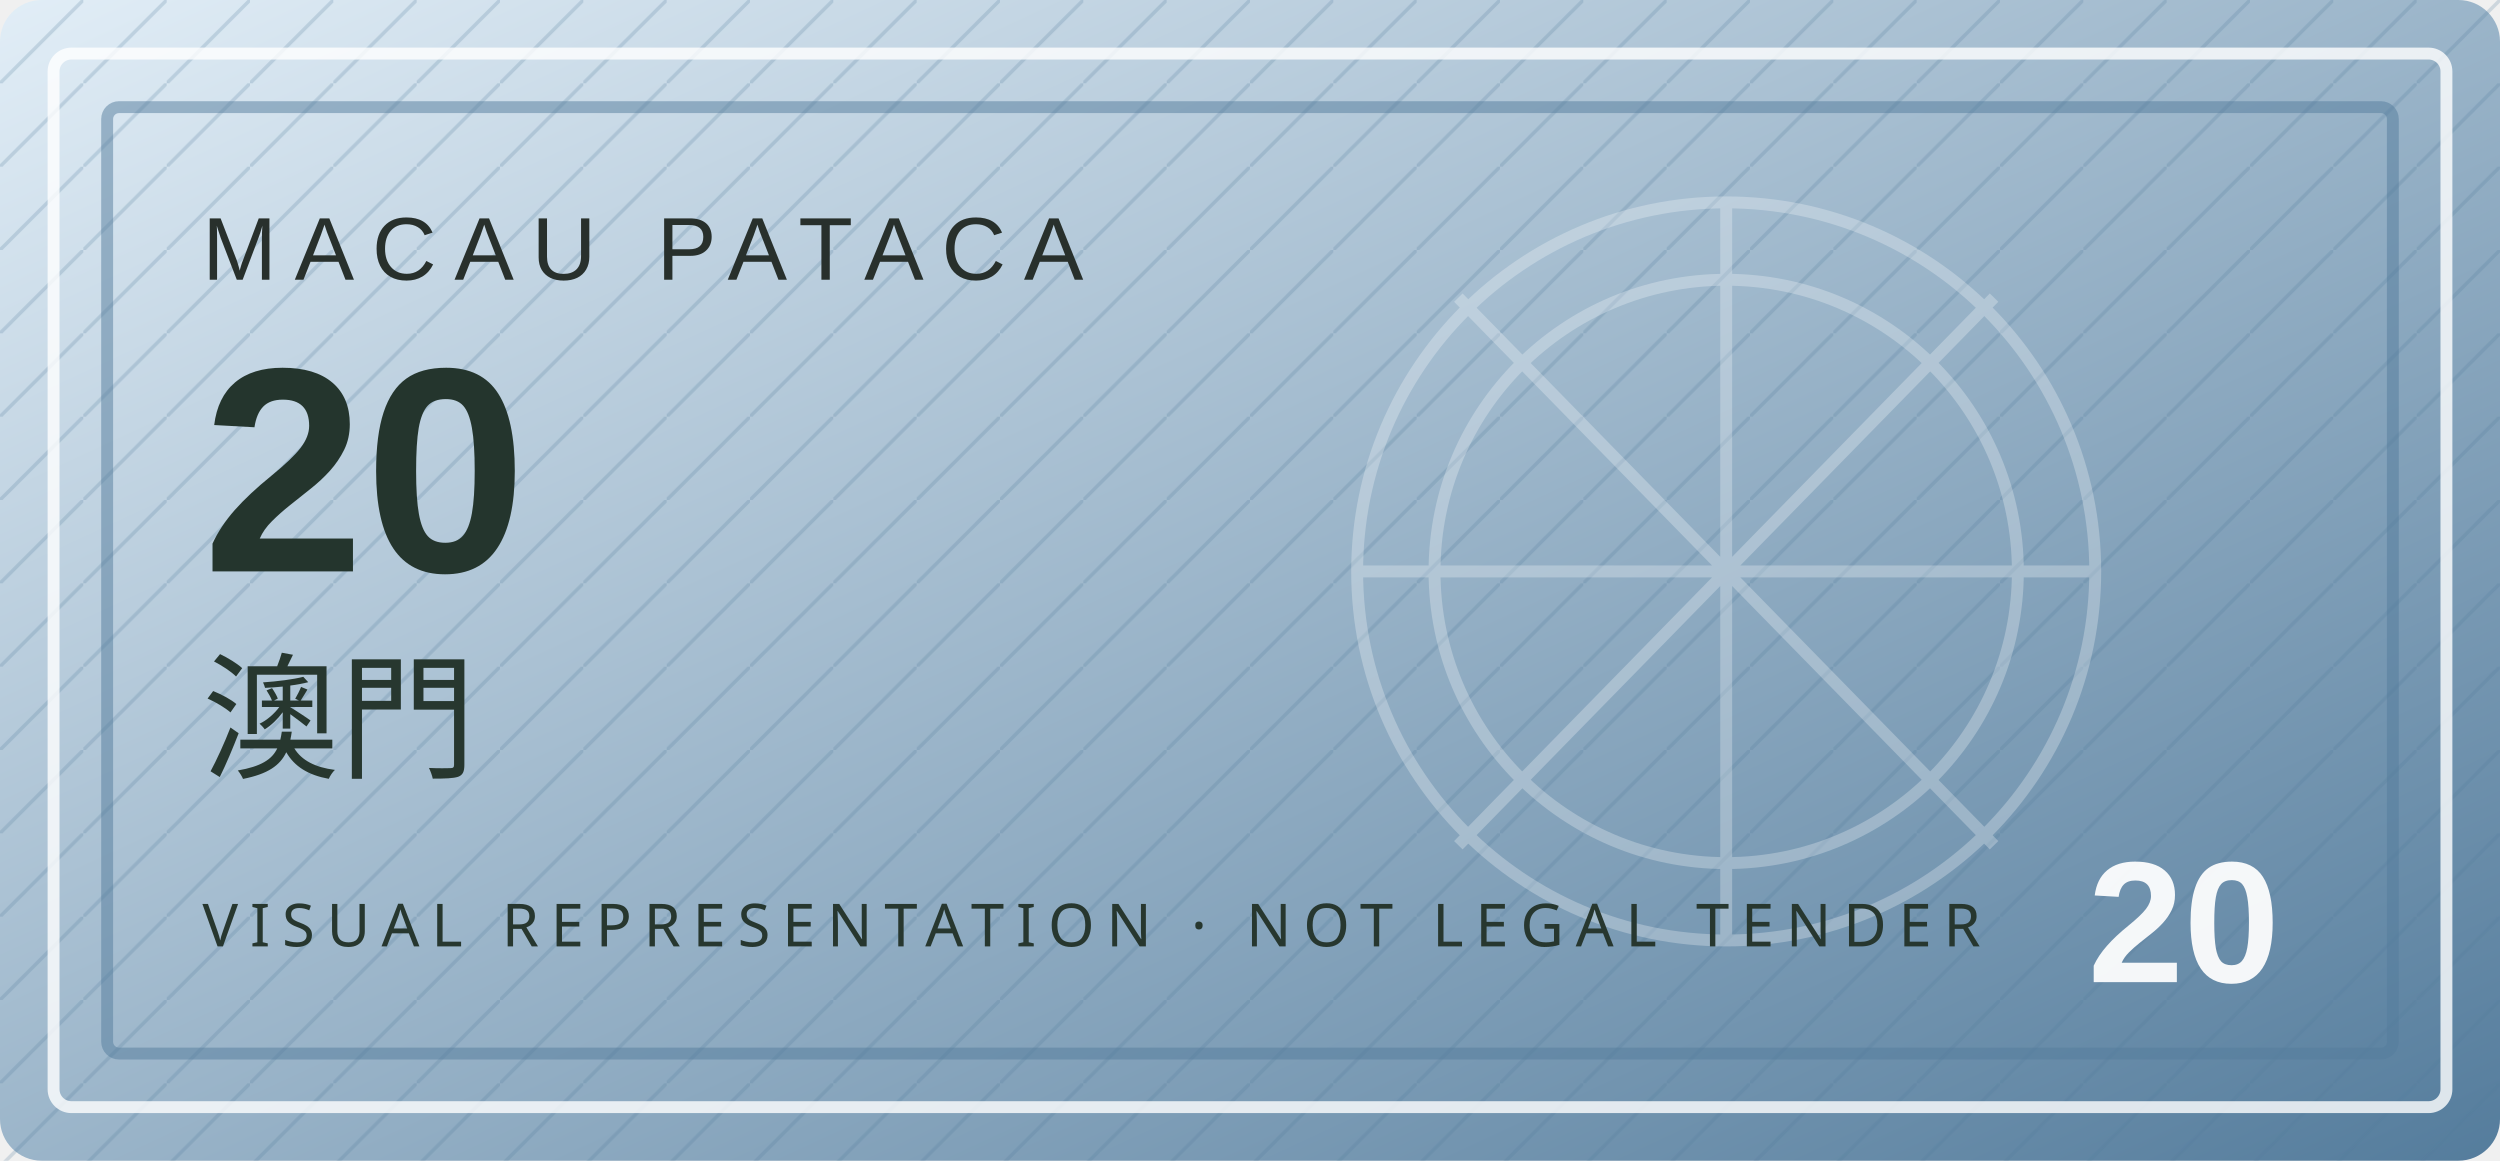
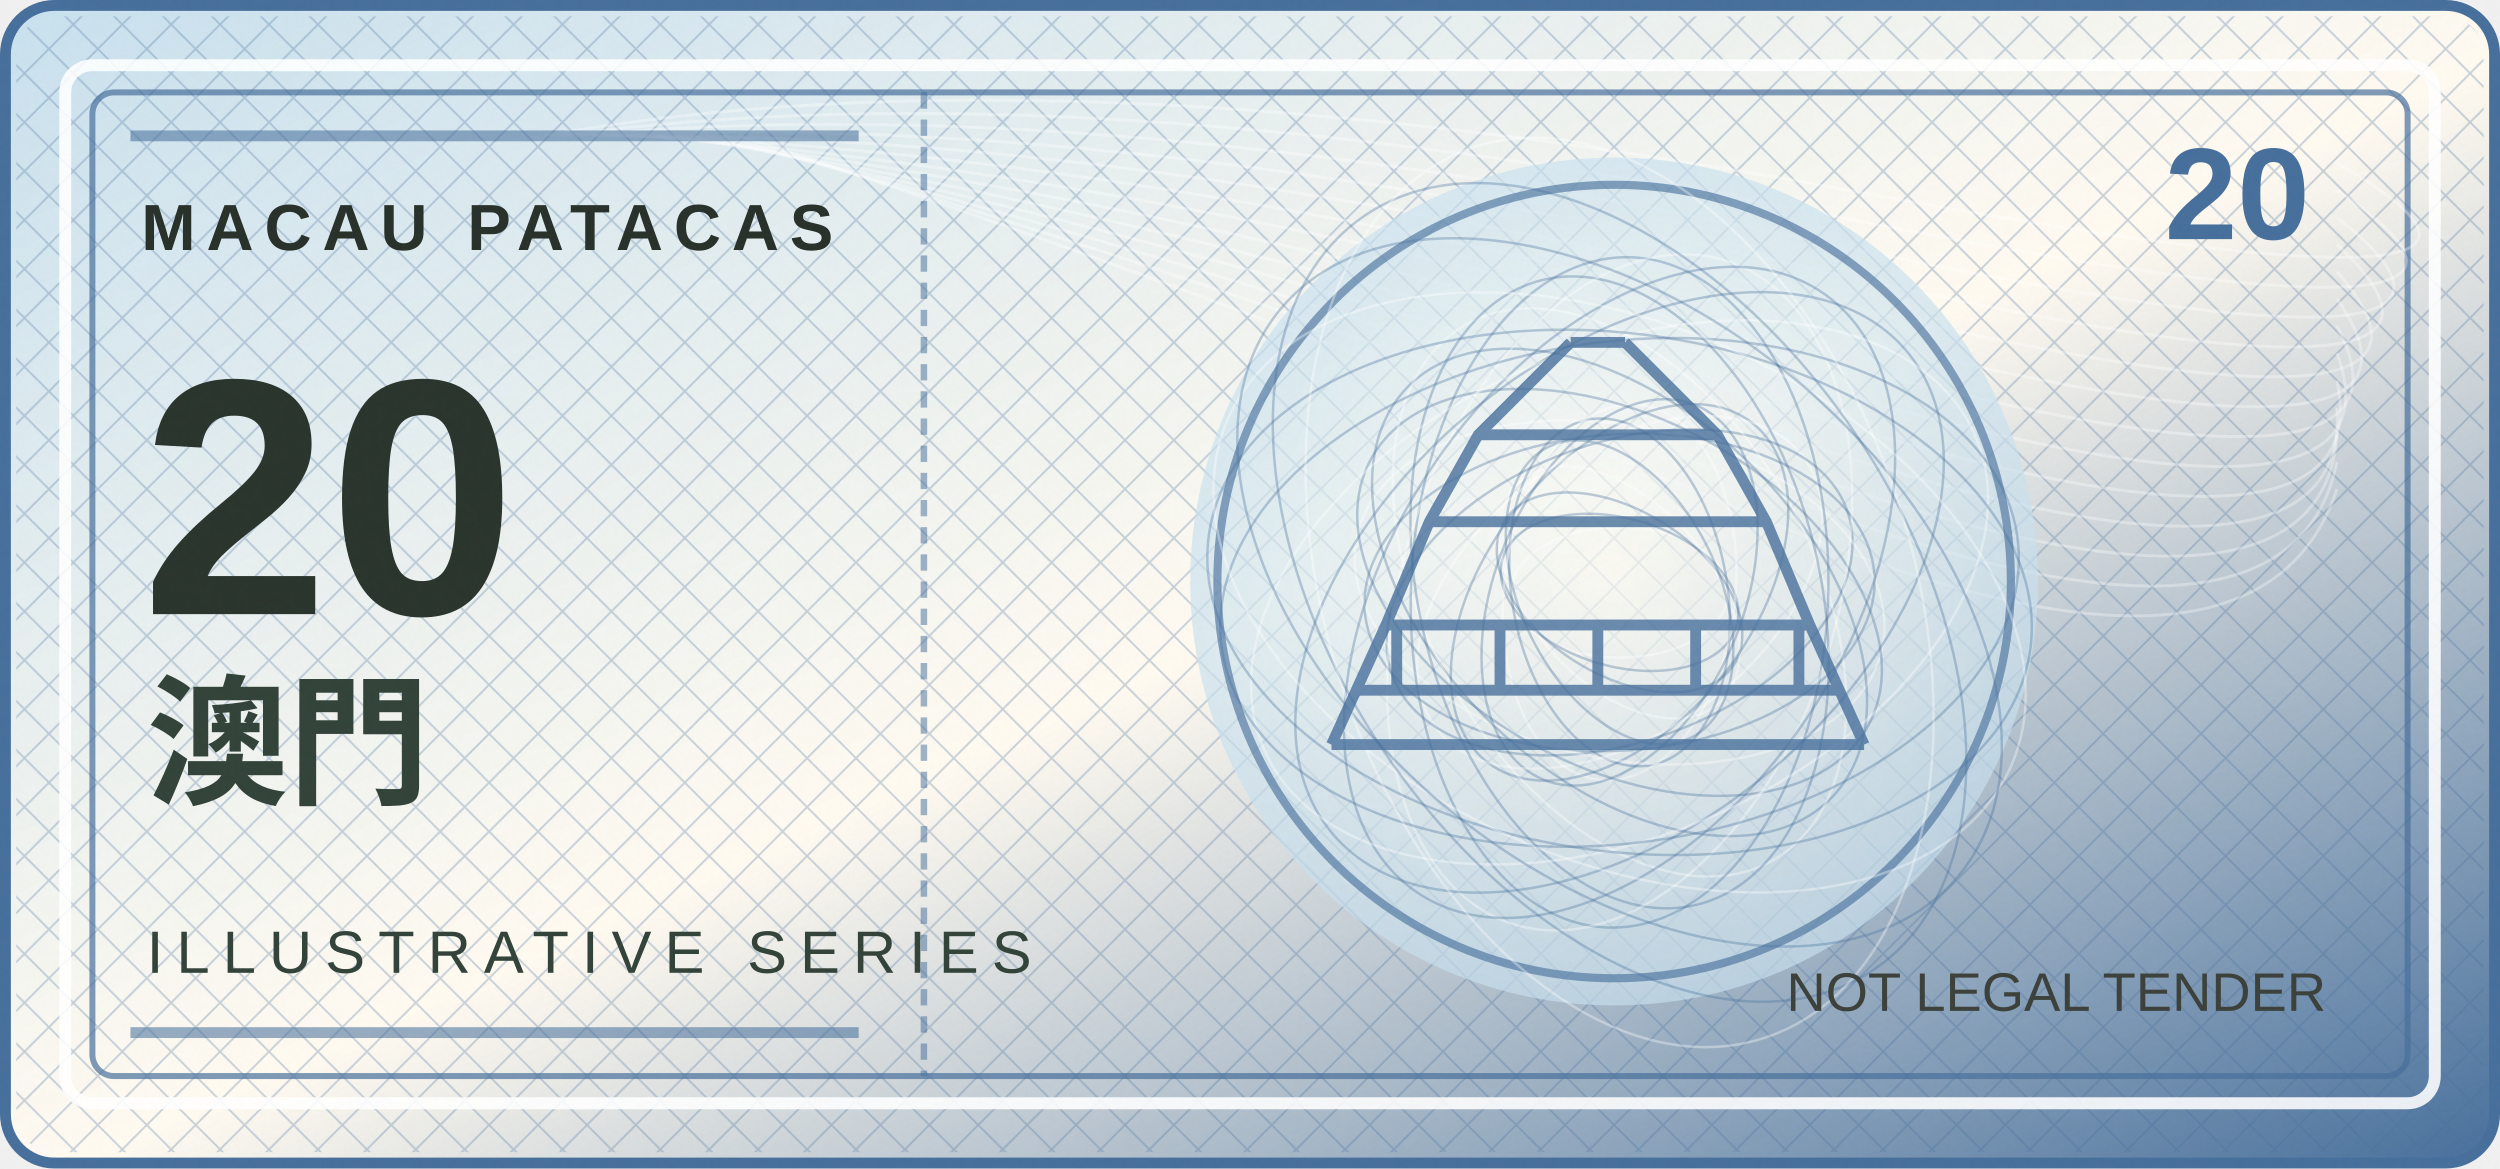
- <svg xmlns="http://www.w3.org/2000/svg" viewBox="0 0 420 195">
+ <svg xmlns="http://www.w3.org/2000/svg" viewBox="0 0 460 215" role="img" aria-label="MOP 20 illustrative banknote">
  <defs>
-     <linearGradient id="p" x2="1" y2="1">
-       <stop stop-color="#e2eef7" />
-       <stop offset="1" stop-color="#547c9c" />
+     <linearGradient id="paper" x1="0" y1="0" x2="1" y2="1">
+       <stop stop-color="#C8E0EE" />
+       <stop offset=".52" stop-color="#fffaf0" />
+       <stop offset="1" stop-color="#476F9B" />
    </linearGradient>
-     <pattern id="fine" width="14" height="14" patternUnits="userSpaceOnUse">
-       <path d="M0 14L14 0" stroke="#547c9c" stroke-opacity=".22" stroke-width=".6" />
+     <pattern id="mesh" width="9" height="9" patternUnits="userSpaceOnUse">
+       <path d="M0 0L9 9M9 0L0 9" stroke="#476F9B" stroke-width=".35" opacity=".29" />
    </pattern>
+     <radialGradient id="seal">
+       <stop stop-color="#fffef6" />
+       <stop offset="1" stop-color="#C8E0EE" />
+     </radialGradient>
+     <filter id="grain">
+       <feTurbulence baseFrequency=".44" numOctaves="2" seed="7" type="fractalNoise" />
+       <feColorMatrix type="saturate" values="0" />
+       <feComponentTransfer>
+         <feFuncA type="linear" slope=".07" />
+       </feComponentTransfer>
+     </filter>
  </defs>
-   <rect width="420" height="195" rx="7" fill="url(#p)" />
-   <rect width="420" height="195" fill="url(#fine)" />
-   <rect x="9" y="9" width="402" height="177" rx="3" fill="none" stroke="#fff" stroke-width="2" opacity=".8" />
-   <rect x="18" y="18" width="384" height="159" rx="2" fill="none" stroke="#547c9c" stroke-width="2" opacity=".5" />
-   <g opacity=".27" fill="none" stroke="#fff" stroke-width="2">
-     <circle cx="290" cy="96" r="62" />
-     <circle cx="290" cy="96" r="49" />
-     <path d="M228 96h124M290 34v124M245 50l90 92M245 142l90-92" />
+   <rect x="1" y="1" width="458" height="213" rx="9" fill="url(#paper)" stroke="#476F9B" stroke-width="2" />
+   <rect x="3" y="3" width="454" height="209" rx="7" fill="url(#mesh)" />
+   <rect x="12" y="12" width="436" height="191" rx="5" fill="none" stroke="#fff" stroke-width="2.2" opacity=".88" />
+   <rect x="17" y="17" width="426" height="181" rx="4" fill="none" stroke="#476F9B" stroke-width="1.1" opacity=".7" />
+   <path d="M100 25 Q195 8 340 35 T430 30" stroke="#fff" stroke-width=".55" opacity=".32" fill="none" />
+   <path d="M103 25 Q198 12 338.6 40 T430 35" stroke="#fff" stroke-width=".55" opacity=".32" fill="none" />
+   <path d="M106 25 Q201 16 337.2 45 T430 40" stroke="#fff" stroke-width=".55" opacity=".32" fill="none" />
+   <path d="M109 25 Q204 20 335.8 50 T430 45" stroke="#fff" stroke-width=".55" opacity=".32" fill="none" />
+   <path d="M112 25 Q207 24 334.4 55 T430 50" stroke="#fff" stroke-width=".55" opacity=".32" fill="none" />
+   <path d="M115 25 Q210 28 333 60 T430 55" stroke="#fff" stroke-width=".55" opacity=".32" fill="none" />
+   <path d="M118 25 Q213 32 331.6 65 T430 60" stroke="#fff" stroke-width=".55" opacity=".32" fill="none" />
+   <path d="M121 25 Q216 36 330.2 70 T430 65" stroke="#fff" stroke-width=".55" opacity=".32" fill="none" />
+   <path d="M124 25 Q219 40 328.8 75 T430 70" stroke="#fff" stroke-width=".55" opacity=".32" fill="none" />
+   <path d="M127 25 Q222 44 327.4 80 T430 75" stroke="#fff" stroke-width=".55" opacity=".32" fill="none" />
+   <path d="M130 25 Q225 48 326 85 T430 80" stroke="#fff" stroke-width=".55" opacity=".32" fill="none" />
+   <path d="M133 25 Q228 52 324.6 90 T430 85" stroke="#fff" stroke-width=".55" opacity=".32" fill="none" />
+   <path d="M136 25 Q231 56 323.2 95 T430 90" stroke="#fff" stroke-width=".55" opacity=".32" fill="none" />
+   <path d="M170 17V198" stroke="#476F9B" stroke-width="1.2" stroke-dasharray="3 2" opacity=".52" />
+   <circle cx="297" cy="107" r="78" fill="url(#seal)" opacity=".66" />
+   <circle cx="297" cy="107" r="73" fill="none" stroke="#476F9B" stroke-width="1.5" opacity=".63" />
+   <ellipse cx="298" cy="109" rx="20.0" ry="12.0" transform="rotate(0 298 109)" fill="none" stroke="#fff" stroke-width=".46" opacity=".35" />
+   <ellipse cx="298" cy="109" rx="22.4" ry="13.6" transform="rotate(16 298 109)" fill="none" stroke="#476F9B" stroke-width=".46" opacity=".35" />
+   <ellipse cx="298" cy="109" rx="24.9" ry="15.1" transform="rotate(32 298 109)" fill="none" stroke="#476F9B" stroke-width=".46" opacity=".35" />
+   <ellipse cx="298" cy="109" rx="27.4" ry="16.6" transform="rotate(48 298 109)" fill="none" stroke="#fff" stroke-width=".46" opacity=".35" />
+   <ellipse cx="298" cy="109" rx="29.8" ry="18.2" transform="rotate(64 298 109)" fill="none" stroke="#476F9B" stroke-width=".46" opacity=".35" />
+   <ellipse cx="298" cy="109" rx="32.3" ry="19.8" transform="rotate(80 298 109)" fill="none" stroke="#476F9B" stroke-width=".46" opacity=".35" />
+   <ellipse cx="298" cy="109" rx="34.7" ry="21.3" transform="rotate(96 298 109)" fill="none" stroke="#fff" stroke-width=".46" opacity=".35" />
+   <ellipse cx="298" cy="109" rx="37.2" ry="22.9" transform="rotate(112 298 109)" fill="none" stroke="#476F9B" stroke-width=".46" opacity=".35" />
+   <ellipse cx="298" cy="109" rx="39.6" ry="24.4" transform="rotate(128 298 109)" fill="none" stroke="#476F9B" stroke-width=".46" opacity=".35" />
+   <ellipse cx="298" cy="109" rx="42.0" ry="26.0" transform="rotate(144 298 109)" fill="none" stroke="#fff" stroke-width=".46" opacity=".35" />
+   <ellipse cx="298" cy="109" rx="44.5" ry="27.5" transform="rotate(160 298 109)" fill="none" stroke="#476F9B" stroke-width=".46" opacity=".35" />
+   <ellipse cx="298" cy="109" rx="47.0" ry="29.1" transform="rotate(176 298 109)" fill="none" stroke="#476F9B" stroke-width=".46" opacity=".35" />
+   <ellipse cx="298" cy="109" rx="49.4" ry="30.6" transform="rotate(192 298 109)" fill="none" stroke="#fff" stroke-width=".46" opacity=".35" />
+   <ellipse cx="298" cy="109" rx="51.9" ry="32.2" transform="rotate(208 298 109)" fill="none" stroke="#476F9B" stroke-width=".46" opacity=".35" />
+   <ellipse cx="298" cy="109" rx="54.3" ry="33.7" transform="rotate(224 298 109)" fill="none" stroke="#476F9B" stroke-width=".46" opacity=".35" />
+   <ellipse cx="298" cy="109" rx="56.8" ry="35.3" transform="rotate(240 298 109)" fill="none" stroke="#fff" stroke-width=".46" opacity=".35" />
+   <ellipse cx="298" cy="109" rx="59.2" ry="36.8" transform="rotate(256 298 109)" fill="none" stroke="#476F9B" stroke-width=".46" opacity=".35" />
+   <ellipse cx="298" cy="109" rx="61.7" ry="38.4" transform="rotate(272 298 109)" fill="none" stroke="#476F9B" stroke-width=".46" opacity=".35" />
+   <ellipse cx="298" cy="109" rx="64.1" ry="39.9" transform="rotate(288 298 109)" fill="none" stroke="#fff" stroke-width=".46" opacity=".35" />
+   <ellipse cx="298" cy="109" rx="66.6" ry="41.5" transform="rotate(304 298 109)" fill="none" stroke="#476F9B" stroke-width=".46" opacity=".35" />
+   <ellipse cx="298" cy="109" rx="69.0" ry="43.0" transform="rotate(320 298 109)" fill="none" stroke="#476F9B" stroke-width=".46" opacity=".35" />
+   <ellipse cx="298" cy="109" rx="71.5" ry="44.6" transform="rotate(336 298 109)" fill="none" stroke="#fff" stroke-width=".46" opacity=".35" />
+   <ellipse cx="298" cy="109" rx="73.9" ry="46.1" transform="rotate(352 298 109)" fill="none" stroke="#476F9B" stroke-width=".46" opacity=".35" />
+   <ellipse cx="298" cy="109" rx="76.3" ry="47.6" transform="rotate(368 298 109)" fill="none" stroke="#476F9B" stroke-width=".46" opacity=".35" />
+   <ellipse cx="298" cy="109" rx="78.8" ry="49.2" transform="rotate(384 298 109)" fill="none" stroke="#fff" stroke-width=".46" opacity=".35" />
+   <ellipse cx="298" cy="109" rx="81.3" ry="50.8" transform="rotate(400 298 109)" fill="none" stroke="#476F9B" stroke-width=".46" opacity=".35" />
+   <ellipse cx="298" cy="109" rx="83.7" ry="52.3" transform="rotate(416 298 109)" fill="none" stroke="#476F9B" stroke-width=".46" opacity=".35" />
+   <ellipse cx="298" cy="109" rx="86.2" ry="53.9" transform="rotate(432 298 109)" fill="none" stroke="#fff" stroke-width=".46" opacity=".35" />
+   <g transform="translate(294 105)" fill="none" stroke="#476F9B" stroke-width="2" opacity=".8">
+     <path d="M-49 32H49M-44 22H44M-39 10H39M-31 -9H31M-22 -25H22M-5 -42H5" />
+     <path d="M-49 32L-39 10L-31 -9L-22 -25L-5 -42M49 32L39 10L31 -9L22 -25L5 -42" />
+     <path d="M-37 10V22M-18 10V22M0 10V22M18 10V22M37 10V22" />
  </g>
-   <text x="34" y="47" font-family="Arial,sans-serif" font-size="15" letter-spacing="3" fill="#28302c">MACAU PATACA</text>
-   <text x="34" y="96" font-family="Arial,sans-serif" font-weight="800" font-size="49" fill="#24352d">20</text>
-   <text x="34" y="129" font-family="sans-serif" font-size="23" fill="#27372f">澳門</text>
-   <text x="34" y="159" font-family="sans-serif" font-size="10" letter-spacing="2" fill="#27372f">VISUAL REPRESENTATION · NOT LEGAL TENDER</text>
-   <text x="383" y="165" text-anchor="end" font-family="Arial" font-weight="700" font-size="29" fill="#fff" opacity=".93">20</text>
+   <path d="M24 25H158M24 190H158" stroke="#476F9B" stroke-width="2" opacity=".57" />
+   <text x="26" y="46" font-size="12" letter-spacing="2" font-family="Arial,sans-serif" fill="#28302a" font-weight="700">MACAU PATACAS</text>
+   <text x="26" y="113" font-size="62" font-family="Arial,sans-serif" font-weight="800" fill="#29342d">20</text>
+   <text x="27" y="146" font-size="26" font-family="sans-serif" font-weight="600" fill="#324339">澳門</text>
+   <text x="27" y="179" font-size="11" letter-spacing="2.4" font-family="Arial,sans-serif" fill="#324339">ILLUSTRATIVE SERIES</text>
+   <text x="425" y="44" text-anchor="end" font-size="24" font-family="Arial" font-weight="700" fill="#476F9B">20</text>
+   <text x="428" y="186" text-anchor="end" font-size="10" font-family="Arial" fill="#3b413a">NOT LEGAL TENDER</text>
+   <rect x="0" y="0" width="460" height="215" rx="9" filter="url(#grain)" opacity=".22" />
</svg>
